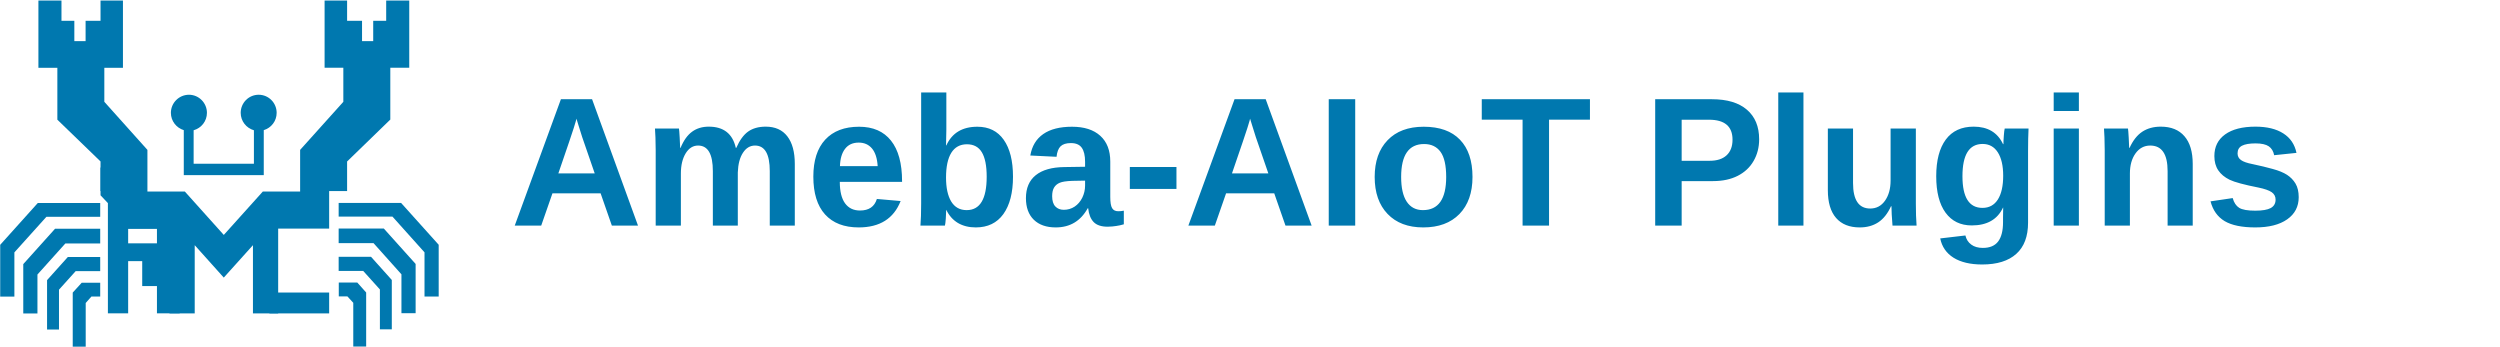
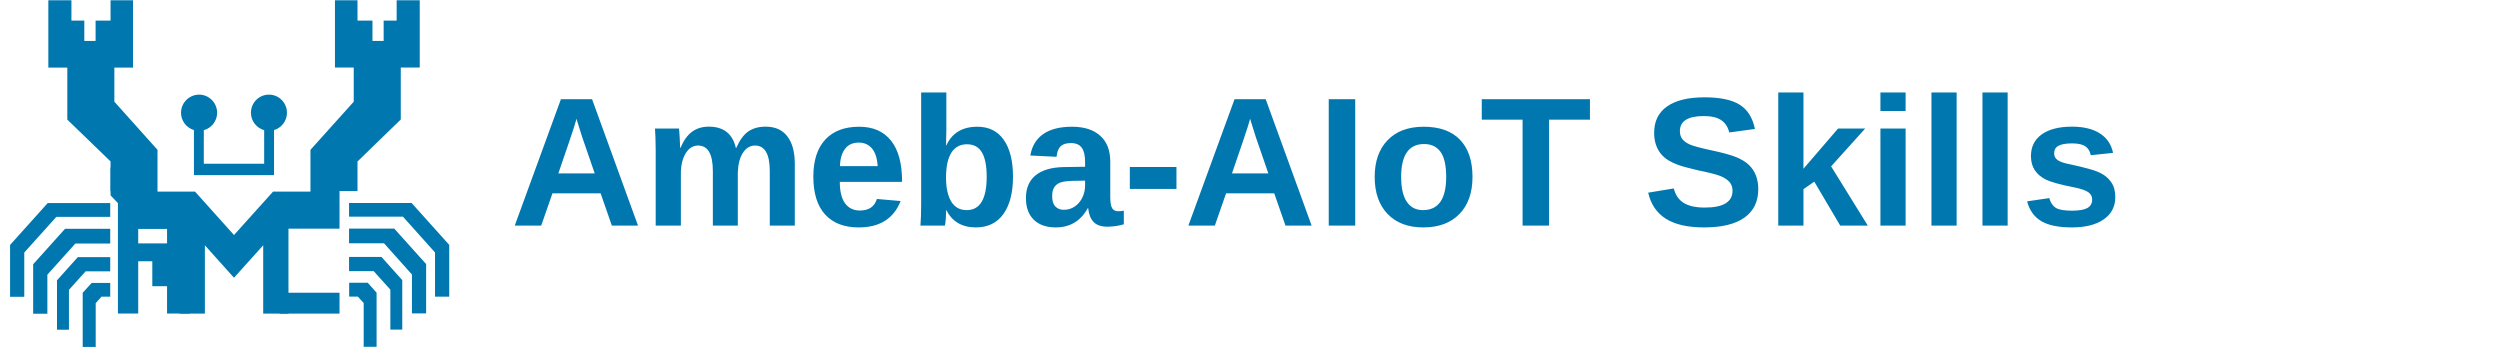
<svg xmlns="http://www.w3.org/2000/svg" width="490" height="68">
-   <svg x="0" y="0" width="86" height="68" viewBox="0 0 1501 1185">
+   <svg x="0" y="0" width="90" height="68" viewBox="0 0 1501 1185">
    <g fill="#0078af" fill-rule="evenodd">
      <path d="M921.6 999.9H1126v71.2H921.6zm-307 71.1h-77.7v-93.4h-50.4v-85.2h-48.1V1071h-69.3V693.9l-25.2-26.7v-95.5l270.7 174.4zM438.4 831.4h98.5V781h-98.5z" />
      <path d="M662.4 559.2h206.2V444.7c-25.9-7.4-45.2-31.1-45.2-59.6 0-34.1 27.4-61.9 61.5-61.9s61.5 27.8 61.5 61.9c0 28.1-18.5 51.5-44.1 59.2v153.8H628.7V444.3c-25.2-7.7-44.1-31.1-44.1-59.2 0-34.1 27.8-61.9 61.9-61.9 33.6 0 61.4 27.8 61.4 61.9 0 28.5-19.2 52.2-45.5 59.6zm3.7 278.6v233.3h-86.3V781.5H405V652.6h-61.1V551.4L196.2 408.5V231h-64.8V1h78.9v69.3h44v69.6h38.5V70.3h51.1V1h76.7v230h-63.7v116.3l147.4 164.5v142.6h128.1l133.3 148.5v146zm99.6 110.7V802.6L899 654.4h127.7V511.8l147.8-164.4V230.7h-64.1V1h77v69.3h51.1v69.6h38.2V70.3h44.4V1h78.9v229.7h-64.8v177.4l-147.8 143.4v101.1H1126v128.5H951.6v290h-86.3V837.8zm-716.5 65.2H.7V836.6l128.5-143h213.6v47.1h-184L49.2 862.5zm30.4-111.1 108.8-121.1h154.4v50.4H223.6l-95.5 106.3v133.3H79.6zm263.2-24.4v48.5h-84l-57 63.3v136.3H161V957.4l71.1-79.2zm0 135.2h-30l-19.6 22.2v149.3h-44.4V1000l30.7-33.7h63.3zm1109.4-151.1-109.6-122.2h-184.1v-46.7h213.7l128.5 143v177h-48.5zm-30.4 208.2h-48.5v-133l-95.5-106.7h-119.3v-50h154.4L1421.8 902zm-152.6-193 71.1 79.3v168.9h-40.7V989.3l-57-63.3h-84.1v-48.5zm-110.3 88.1h63.3l30.4 34.1v184.9h-44.1v-149.7l-20-21.8h-29.6z" />
    </g>
  </svg>
-   <text x="100" y="34" font-family="Arial, Helvetica, sans-serif" font-size="36" font-weight="600" fill="#0078af" dominant-baseline="middle">Ameba-AIoT Plugins</text>
+   <text x="100" y="34" font-family="Arial, Helvetica, sans-serif" font-size="36" font-weight="600" fill="#0078af" dominant-baseline="middle">Ameba-AIoT Skills</text>
</svg>
